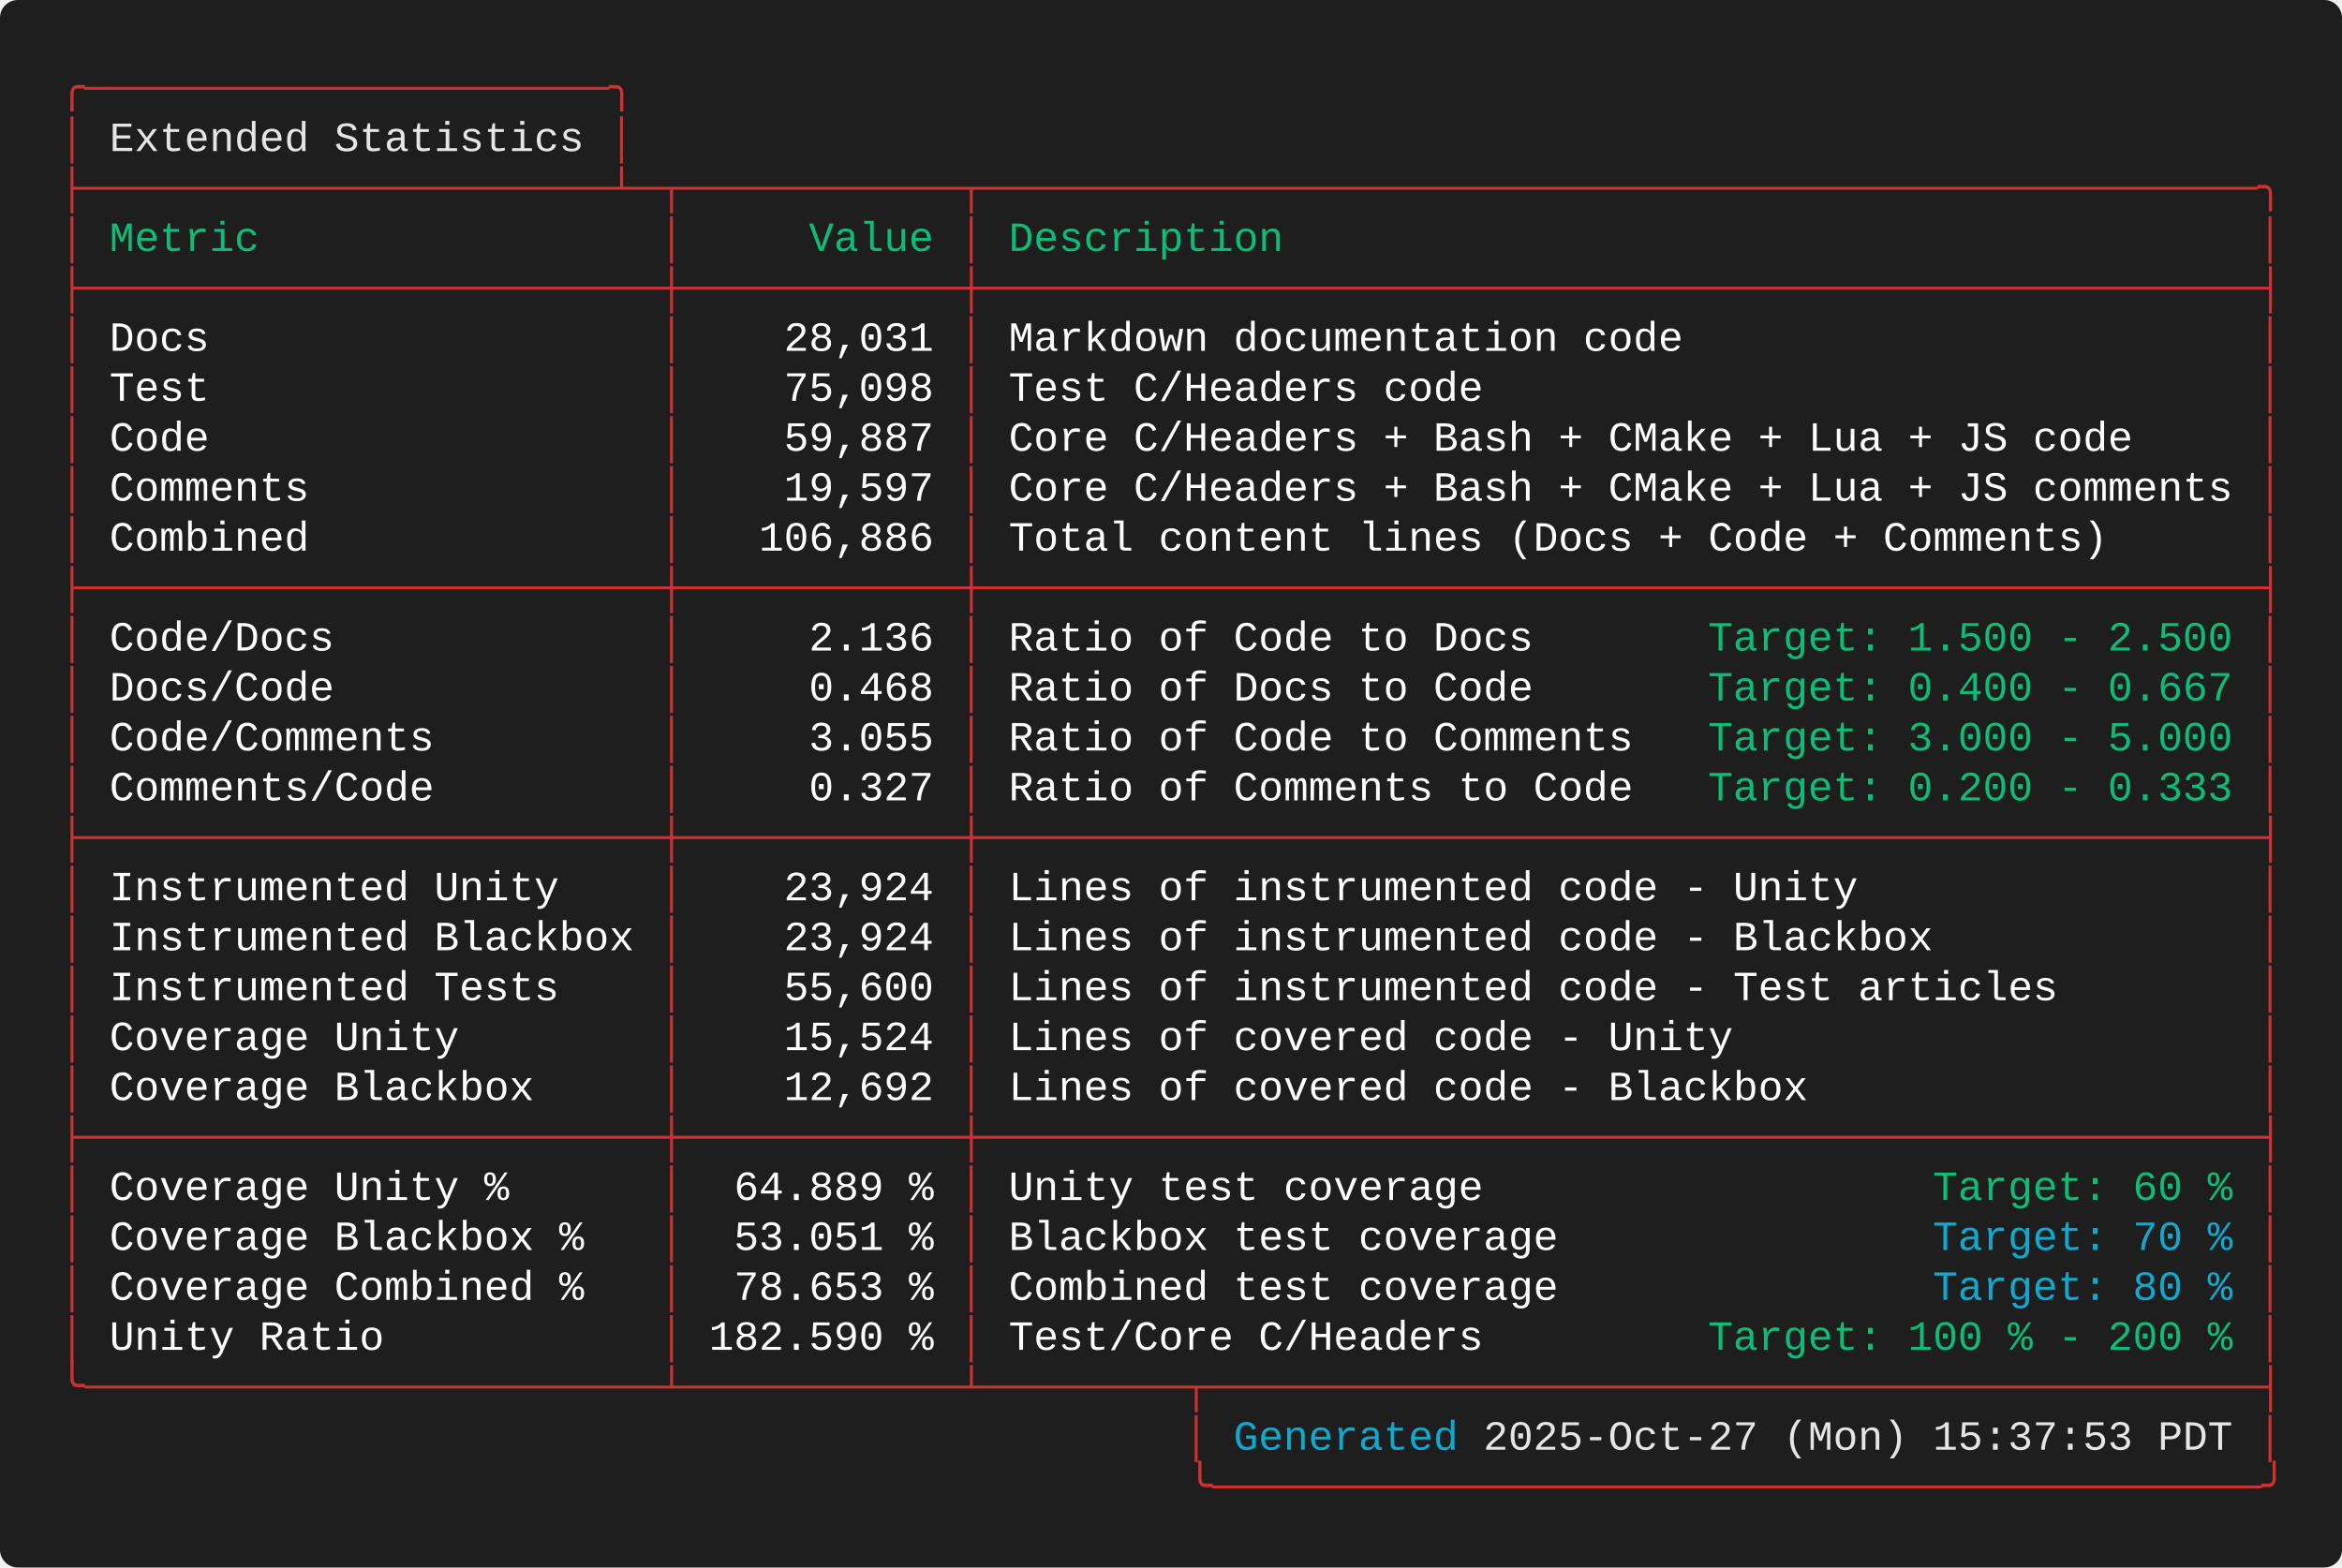
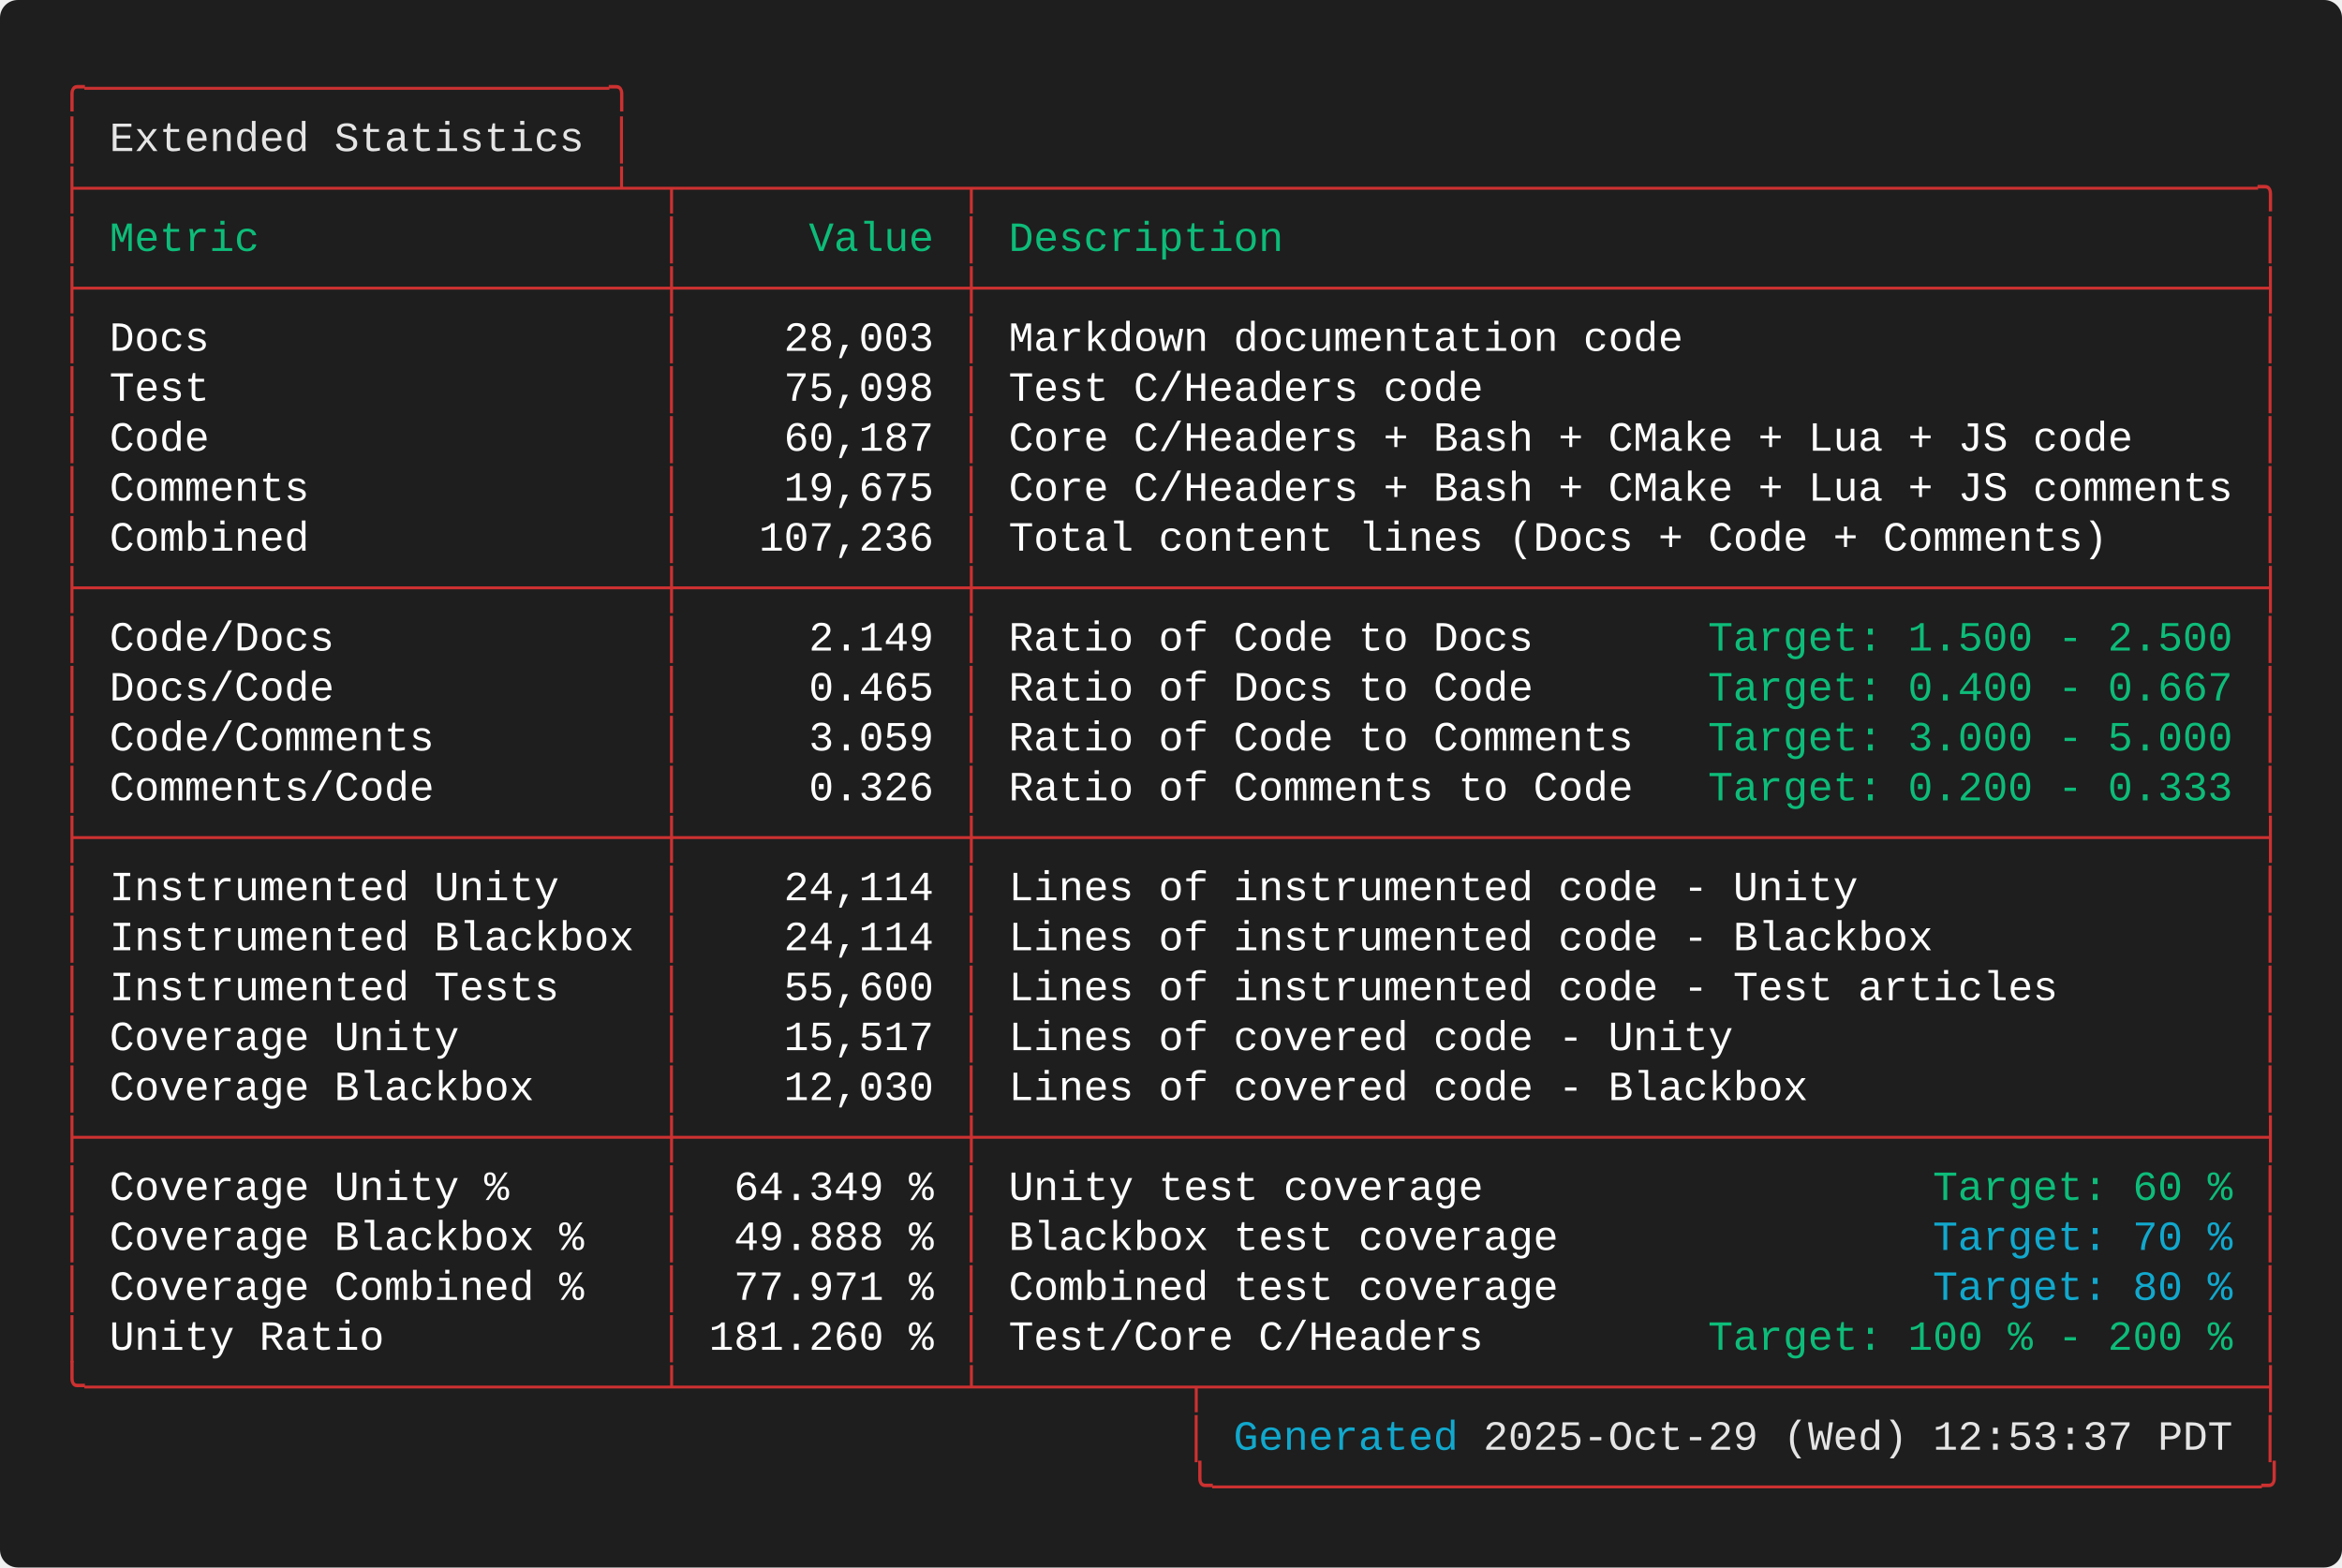
<svg xmlns="http://www.w3.org/2000/svg" width="787.60" height="527.20" viewBox="0 0 787.60 527.20">
  <defs>
    <style type="text/css">.terminal-text { font-family: 'Consolas', 'Consolas', 'Monaco', 'Courier New', monospace; }</style>
  </defs>
  <rect width="100%" height="100%" fill="#1e1e1e" rx="6" />
  <text x="20.00" y="34.00" font-size="14" class="terminal-text" xml:space="preserve" textLength="193.20" lengthAdjust="spacingAndGlyphs" fill="#cd3131">╭─────────────────────╮</text>
  <text x="20.00" y="50.80" font-size="14" class="terminal-text" xml:space="preserve" textLength="16.80" lengthAdjust="spacingAndGlyphs" fill="#cd3131">│ </text>
  <text x="36.80" y="50.80" font-size="14" class="terminal-text" xml:space="preserve" textLength="159.60" lengthAdjust="spacingAndGlyphs" fill="#e5e5e5">Extended Statistics</text>
  <text x="196.40" y="50.80" font-size="14" class="terminal-text" xml:space="preserve" textLength="8.40" lengthAdjust="spacingAndGlyphs" fill="#ffffff"> </text>
  <text x="204.80" y="50.80" font-size="14" class="terminal-text" xml:space="preserve" textLength="8.40" lengthAdjust="spacingAndGlyphs" fill="#cd3131">│</text>
  <text x="20.00" y="67.60" font-size="14" class="terminal-text" xml:space="preserve" textLength="747.60" lengthAdjust="spacingAndGlyphs" fill="#cd3131">├─────────────────────┴─┬───────────┬───────────────────────────────────────────────────╮</text>
  <text x="20.00" y="84.40" font-size="14" class="terminal-text" xml:space="preserve" textLength="8.40" lengthAdjust="spacingAndGlyphs" fill="#cd3131">│</text>
  <text x="28.40" y="84.40" font-size="14" class="terminal-text" xml:space="preserve" textLength="193.20" lengthAdjust="spacingAndGlyphs" fill="#0dbc79"> Metric                </text>
  <text x="221.60" y="84.40" font-size="14" class="terminal-text" xml:space="preserve" textLength="8.40" lengthAdjust="spacingAndGlyphs" fill="#cd3131">│</text>
  <text x="230.00" y="84.40" font-size="14" class="terminal-text" xml:space="preserve" textLength="92.40" lengthAdjust="spacingAndGlyphs" fill="#0dbc79">     Value </text>
  <text x="322.40" y="84.40" font-size="14" class="terminal-text" xml:space="preserve" textLength="8.40" lengthAdjust="spacingAndGlyphs" fill="#cd3131">│</text>
  <text x="330.80" y="84.40" font-size="14" class="terminal-text" xml:space="preserve" textLength="428.40" lengthAdjust="spacingAndGlyphs" fill="#0dbc79"> Description                                       </text>
  <text x="759.20" y="84.40" font-size="14" class="terminal-text" xml:space="preserve" textLength="8.40" lengthAdjust="spacingAndGlyphs" fill="#cd3131">│</text>
  <text x="20.00" y="101.20" font-size="14" class="terminal-text" xml:space="preserve" textLength="747.60" lengthAdjust="spacingAndGlyphs" fill="#cd3131">├───────────────────────┼───────────┼───────────────────────────────────────────────────┤</text>
  <text x="20.00" y="118.00" font-size="14" class="terminal-text" xml:space="preserve" textLength="8.40" lengthAdjust="spacingAndGlyphs" fill="#cd3131">│</text>
  <text x="28.40" y="118.00" font-size="14" class="terminal-text" xml:space="preserve" textLength="193.20" lengthAdjust="spacingAndGlyphs" fill="#ffffff"> Docs                  </text>
  <text x="221.60" y="118.00" font-size="14" class="terminal-text" xml:space="preserve" textLength="8.40" lengthAdjust="spacingAndGlyphs" fill="#cd3131">│</text>
-   <text x="230.00" y="118.00" font-size="14" class="terminal-text" xml:space="preserve" textLength="92.40" lengthAdjust="spacingAndGlyphs" fill="#ffffff">    28,031 </text>
+   <text x="230.00" y="118.00" font-size="14" class="terminal-text" xml:space="preserve" textLength="92.40" lengthAdjust="spacingAndGlyphs" fill="#ffffff">    28,003 </text>
  <text x="322.40" y="118.00" font-size="14" class="terminal-text" xml:space="preserve" textLength="8.40" lengthAdjust="spacingAndGlyphs" fill="#cd3131">│</text>
  <text x="330.80" y="118.00" font-size="14" class="terminal-text" xml:space="preserve" textLength="428.40" lengthAdjust="spacingAndGlyphs" fill="#ffffff"> Markdown documentation code                       </text>
  <text x="759.20" y="118.00" font-size="14" class="terminal-text" xml:space="preserve" textLength="8.40" lengthAdjust="spacingAndGlyphs" fill="#cd3131">│</text>
  <text x="20.00" y="134.80" font-size="14" class="terminal-text" xml:space="preserve" textLength="8.40" lengthAdjust="spacingAndGlyphs" fill="#cd3131">│</text>
  <text x="28.40" y="134.80" font-size="14" class="terminal-text" xml:space="preserve" textLength="193.20" lengthAdjust="spacingAndGlyphs" fill="#ffffff"> Test                  </text>
  <text x="221.60" y="134.80" font-size="14" class="terminal-text" xml:space="preserve" textLength="8.40" lengthAdjust="spacingAndGlyphs" fill="#cd3131">│</text>
  <text x="230.00" y="134.80" font-size="14" class="terminal-text" xml:space="preserve" textLength="92.40" lengthAdjust="spacingAndGlyphs" fill="#ffffff">    75,098 </text>
  <text x="322.40" y="134.80" font-size="14" class="terminal-text" xml:space="preserve" textLength="8.40" lengthAdjust="spacingAndGlyphs" fill="#cd3131">│</text>
  <text x="330.80" y="134.80" font-size="14" class="terminal-text" xml:space="preserve" textLength="428.40" lengthAdjust="spacingAndGlyphs" fill="#ffffff"> Test C/Headers code                               </text>
  <text x="759.20" y="134.80" font-size="14" class="terminal-text" xml:space="preserve" textLength="8.40" lengthAdjust="spacingAndGlyphs" fill="#cd3131">│</text>
  <text x="20.00" y="151.60" font-size="14" class="terminal-text" xml:space="preserve" textLength="8.40" lengthAdjust="spacingAndGlyphs" fill="#cd3131">│</text>
  <text x="28.40" y="151.60" font-size="14" class="terminal-text" xml:space="preserve" textLength="193.20" lengthAdjust="spacingAndGlyphs" fill="#ffffff"> Code                  </text>
  <text x="221.60" y="151.60" font-size="14" class="terminal-text" xml:space="preserve" textLength="8.40" lengthAdjust="spacingAndGlyphs" fill="#cd3131">│</text>
-   <text x="230.00" y="151.60" font-size="14" class="terminal-text" xml:space="preserve" textLength="92.40" lengthAdjust="spacingAndGlyphs" fill="#ffffff">    59,887 </text>
+   <text x="230.00" y="151.60" font-size="14" class="terminal-text" xml:space="preserve" textLength="92.40" lengthAdjust="spacingAndGlyphs" fill="#ffffff">    60,187 </text>
  <text x="322.40" y="151.60" font-size="14" class="terminal-text" xml:space="preserve" textLength="8.40" lengthAdjust="spacingAndGlyphs" fill="#cd3131">│</text>
  <text x="330.80" y="151.60" font-size="14" class="terminal-text" xml:space="preserve" textLength="428.40" lengthAdjust="spacingAndGlyphs" fill="#ffffff"> Core C/Headers + Bash + CMake + Lua + JS code     </text>
  <text x="759.20" y="151.60" font-size="14" class="terminal-text" xml:space="preserve" textLength="8.40" lengthAdjust="spacingAndGlyphs" fill="#cd3131">│</text>
  <text x="20.00" y="168.40" font-size="14" class="terminal-text" xml:space="preserve" textLength="8.40" lengthAdjust="spacingAndGlyphs" fill="#cd3131">│</text>
  <text x="28.40" y="168.40" font-size="14" class="terminal-text" xml:space="preserve" textLength="193.20" lengthAdjust="spacingAndGlyphs" fill="#ffffff"> Comments              </text>
  <text x="221.60" y="168.40" font-size="14" class="terminal-text" xml:space="preserve" textLength="8.40" lengthAdjust="spacingAndGlyphs" fill="#cd3131">│</text>
-   <text x="230.00" y="168.40" font-size="14" class="terminal-text" xml:space="preserve" textLength="92.40" lengthAdjust="spacingAndGlyphs" fill="#ffffff">    19,597 </text>
+   <text x="230.00" y="168.40" font-size="14" class="terminal-text" xml:space="preserve" textLength="92.40" lengthAdjust="spacingAndGlyphs" fill="#ffffff">    19,675 </text>
  <text x="322.40" y="168.40" font-size="14" class="terminal-text" xml:space="preserve" textLength="8.40" lengthAdjust="spacingAndGlyphs" fill="#cd3131">│</text>
  <text x="330.80" y="168.40" font-size="14" class="terminal-text" xml:space="preserve" textLength="428.40" lengthAdjust="spacingAndGlyphs" fill="#ffffff"> Core C/Headers + Bash + CMake + Lua + JS comments </text>
  <text x="759.20" y="168.40" font-size="14" class="terminal-text" xml:space="preserve" textLength="8.40" lengthAdjust="spacingAndGlyphs" fill="#cd3131">│</text>
  <text x="20.00" y="185.20" font-size="14" class="terminal-text" xml:space="preserve" textLength="8.40" lengthAdjust="spacingAndGlyphs" fill="#cd3131">│</text>
  <text x="28.40" y="185.20" font-size="14" class="terminal-text" xml:space="preserve" textLength="193.20" lengthAdjust="spacingAndGlyphs" fill="#ffffff"> Combined              </text>
  <text x="221.60" y="185.20" font-size="14" class="terminal-text" xml:space="preserve" textLength="8.40" lengthAdjust="spacingAndGlyphs" fill="#cd3131">│</text>
-   <text x="230.00" y="185.20" font-size="14" class="terminal-text" xml:space="preserve" textLength="92.40" lengthAdjust="spacingAndGlyphs" fill="#ffffff">   106,886 </text>
+   <text x="230.00" y="185.20" font-size="14" class="terminal-text" xml:space="preserve" textLength="92.40" lengthAdjust="spacingAndGlyphs" fill="#ffffff">   107,236 </text>
  <text x="322.40" y="185.20" font-size="14" class="terminal-text" xml:space="preserve" textLength="8.40" lengthAdjust="spacingAndGlyphs" fill="#cd3131">│</text>
  <text x="330.80" y="185.20" font-size="14" class="terminal-text" xml:space="preserve" textLength="428.40" lengthAdjust="spacingAndGlyphs" fill="#ffffff"> Total content lines (Docs + Code + Comments)      </text>
  <text x="759.20" y="185.20" font-size="14" class="terminal-text" xml:space="preserve" textLength="8.40" lengthAdjust="spacingAndGlyphs" fill="#cd3131">│</text>
  <text x="20.00" y="202.00" font-size="14" class="terminal-text" xml:space="preserve" textLength="747.60" lengthAdjust="spacingAndGlyphs" fill="#cd3131">├───────────────────────┼───────────┼───────────────────────────────────────────────────┤</text>
  <text x="20.00" y="218.80" font-size="14" class="terminal-text" xml:space="preserve" textLength="8.40" lengthAdjust="spacingAndGlyphs" fill="#cd3131">│</text>
  <text x="28.40" y="218.80" font-size="14" class="terminal-text" xml:space="preserve" textLength="193.20" lengthAdjust="spacingAndGlyphs" fill="#ffffff"> Code/Docs             </text>
  <text x="221.60" y="218.80" font-size="14" class="terminal-text" xml:space="preserve" textLength="8.40" lengthAdjust="spacingAndGlyphs" fill="#cd3131">│</text>
-   <text x="230.00" y="218.80" font-size="14" class="terminal-text" xml:space="preserve" textLength="92.40" lengthAdjust="spacingAndGlyphs" fill="#ffffff">     2.136 </text>
+   <text x="230.00" y="218.80" font-size="14" class="terminal-text" xml:space="preserve" textLength="92.40" lengthAdjust="spacingAndGlyphs" fill="#ffffff">     2.149 </text>
  <text x="322.40" y="218.80" font-size="14" class="terminal-text" xml:space="preserve" textLength="8.40" lengthAdjust="spacingAndGlyphs" fill="#cd3131">│</text>
  <text x="330.80" y="218.80" font-size="14" class="terminal-text" xml:space="preserve" textLength="243.60" lengthAdjust="spacingAndGlyphs" fill="#ffffff"> Ratio of Code to Docs       </text>
  <text x="574.40" y="218.80" font-size="14" class="terminal-text" xml:space="preserve" textLength="176.40" lengthAdjust="spacingAndGlyphs" fill="#0dbc79">Target: 1.500 - 2.500</text>
  <text x="750.80" y="218.80" font-size="14" class="terminal-text" xml:space="preserve" textLength="8.40" lengthAdjust="spacingAndGlyphs" fill="#ffffff"> </text>
  <text x="759.20" y="218.80" font-size="14" class="terminal-text" xml:space="preserve" textLength="8.40" lengthAdjust="spacingAndGlyphs" fill="#cd3131">│</text>
  <text x="20.00" y="235.60" font-size="14" class="terminal-text" xml:space="preserve" textLength="8.40" lengthAdjust="spacingAndGlyphs" fill="#cd3131">│</text>
  <text x="28.40" y="235.60" font-size="14" class="terminal-text" xml:space="preserve" textLength="193.20" lengthAdjust="spacingAndGlyphs" fill="#ffffff"> Docs/Code             </text>
  <text x="221.60" y="235.60" font-size="14" class="terminal-text" xml:space="preserve" textLength="8.40" lengthAdjust="spacingAndGlyphs" fill="#cd3131">│</text>
-   <text x="230.00" y="235.60" font-size="14" class="terminal-text" xml:space="preserve" textLength="92.40" lengthAdjust="spacingAndGlyphs" fill="#ffffff">     0.468 </text>
+   <text x="230.00" y="235.60" font-size="14" class="terminal-text" xml:space="preserve" textLength="92.40" lengthAdjust="spacingAndGlyphs" fill="#ffffff">     0.465 </text>
  <text x="322.40" y="235.60" font-size="14" class="terminal-text" xml:space="preserve" textLength="8.40" lengthAdjust="spacingAndGlyphs" fill="#cd3131">│</text>
  <text x="330.80" y="235.60" font-size="14" class="terminal-text" xml:space="preserve" textLength="243.60" lengthAdjust="spacingAndGlyphs" fill="#ffffff"> Ratio of Docs to Code       </text>
  <text x="574.40" y="235.60" font-size="14" class="terminal-text" xml:space="preserve" textLength="176.40" lengthAdjust="spacingAndGlyphs" fill="#0dbc79">Target: 0.400 - 0.667</text>
  <text x="750.80" y="235.60" font-size="14" class="terminal-text" xml:space="preserve" textLength="8.40" lengthAdjust="spacingAndGlyphs" fill="#ffffff"> </text>
  <text x="759.20" y="235.60" font-size="14" class="terminal-text" xml:space="preserve" textLength="8.40" lengthAdjust="spacingAndGlyphs" fill="#cd3131">│</text>
  <text x="20.00" y="252.40" font-size="14" class="terminal-text" xml:space="preserve" textLength="8.40" lengthAdjust="spacingAndGlyphs" fill="#cd3131">│</text>
  <text x="28.40" y="252.40" font-size="14" class="terminal-text" xml:space="preserve" textLength="193.20" lengthAdjust="spacingAndGlyphs" fill="#ffffff"> Code/Comments         </text>
  <text x="221.60" y="252.40" font-size="14" class="terminal-text" xml:space="preserve" textLength="8.40" lengthAdjust="spacingAndGlyphs" fill="#cd3131">│</text>
-   <text x="230.00" y="252.40" font-size="14" class="terminal-text" xml:space="preserve" textLength="92.40" lengthAdjust="spacingAndGlyphs" fill="#ffffff">     3.055 </text>
+   <text x="230.00" y="252.40" font-size="14" class="terminal-text" xml:space="preserve" textLength="92.40" lengthAdjust="spacingAndGlyphs" fill="#ffffff">     3.059 </text>
  <text x="322.40" y="252.40" font-size="14" class="terminal-text" xml:space="preserve" textLength="8.40" lengthAdjust="spacingAndGlyphs" fill="#cd3131">│</text>
  <text x="330.80" y="252.40" font-size="14" class="terminal-text" xml:space="preserve" textLength="243.60" lengthAdjust="spacingAndGlyphs" fill="#ffffff"> Ratio of Code to Comments   </text>
  <text x="574.40" y="252.40" font-size="14" class="terminal-text" xml:space="preserve" textLength="176.40" lengthAdjust="spacingAndGlyphs" fill="#0dbc79">Target: 3.000 - 5.000</text>
  <text x="750.80" y="252.40" font-size="14" class="terminal-text" xml:space="preserve" textLength="8.40" lengthAdjust="spacingAndGlyphs" fill="#ffffff"> </text>
  <text x="759.20" y="252.40" font-size="14" class="terminal-text" xml:space="preserve" textLength="8.40" lengthAdjust="spacingAndGlyphs" fill="#cd3131">│</text>
  <text x="20.00" y="269.20" font-size="14" class="terminal-text" xml:space="preserve" textLength="8.40" lengthAdjust="spacingAndGlyphs" fill="#cd3131">│</text>
  <text x="28.40" y="269.20" font-size="14" class="terminal-text" xml:space="preserve" textLength="193.20" lengthAdjust="spacingAndGlyphs" fill="#ffffff"> Comments/Code         </text>
  <text x="221.60" y="269.20" font-size="14" class="terminal-text" xml:space="preserve" textLength="8.40" lengthAdjust="spacingAndGlyphs" fill="#cd3131">│</text>
-   <text x="230.00" y="269.20" font-size="14" class="terminal-text" xml:space="preserve" textLength="92.40" lengthAdjust="spacingAndGlyphs" fill="#ffffff">     0.327 </text>
+   <text x="230.00" y="269.20" font-size="14" class="terminal-text" xml:space="preserve" textLength="92.40" lengthAdjust="spacingAndGlyphs" fill="#ffffff">     0.326 </text>
  <text x="322.40" y="269.20" font-size="14" class="terminal-text" xml:space="preserve" textLength="8.40" lengthAdjust="spacingAndGlyphs" fill="#cd3131">│</text>
  <text x="330.80" y="269.20" font-size="14" class="terminal-text" xml:space="preserve" textLength="243.60" lengthAdjust="spacingAndGlyphs" fill="#ffffff"> Ratio of Comments to Code   </text>
  <text x="574.40" y="269.20" font-size="14" class="terminal-text" xml:space="preserve" textLength="176.40" lengthAdjust="spacingAndGlyphs" fill="#0dbc79">Target: 0.200 - 0.333</text>
  <text x="750.80" y="269.20" font-size="14" class="terminal-text" xml:space="preserve" textLength="8.40" lengthAdjust="spacingAndGlyphs" fill="#ffffff"> </text>
  <text x="759.20" y="269.20" font-size="14" class="terminal-text" xml:space="preserve" textLength="8.40" lengthAdjust="spacingAndGlyphs" fill="#cd3131">│</text>
  <text x="20.00" y="286.00" font-size="14" class="terminal-text" xml:space="preserve" textLength="747.60" lengthAdjust="spacingAndGlyphs" fill="#cd3131">├───────────────────────┼───────────┼───────────────────────────────────────────────────┤</text>
  <text x="20.00" y="302.80" font-size="14" class="terminal-text" xml:space="preserve" textLength="8.40" lengthAdjust="spacingAndGlyphs" fill="#cd3131">│</text>
  <text x="28.40" y="302.80" font-size="14" class="terminal-text" xml:space="preserve" textLength="193.20" lengthAdjust="spacingAndGlyphs" fill="#ffffff"> Instrumented Unity    </text>
  <text x="221.60" y="302.80" font-size="14" class="terminal-text" xml:space="preserve" textLength="8.40" lengthAdjust="spacingAndGlyphs" fill="#cd3131">│</text>
-   <text x="230.00" y="302.80" font-size="14" class="terminal-text" xml:space="preserve" textLength="92.40" lengthAdjust="spacingAndGlyphs" fill="#ffffff">    23,924 </text>
+   <text x="230.00" y="302.80" font-size="14" class="terminal-text" xml:space="preserve" textLength="92.40" lengthAdjust="spacingAndGlyphs" fill="#ffffff">    24,114 </text>
  <text x="322.40" y="302.80" font-size="14" class="terminal-text" xml:space="preserve" textLength="8.40" lengthAdjust="spacingAndGlyphs" fill="#cd3131">│</text>
  <text x="330.80" y="302.80" font-size="14" class="terminal-text" xml:space="preserve" textLength="428.40" lengthAdjust="spacingAndGlyphs" fill="#ffffff"> Lines of instrumented code - Unity                </text>
  <text x="759.20" y="302.80" font-size="14" class="terminal-text" xml:space="preserve" textLength="8.40" lengthAdjust="spacingAndGlyphs" fill="#cd3131">│</text>
  <text x="20.00" y="319.60" font-size="14" class="terminal-text" xml:space="preserve" textLength="8.40" lengthAdjust="spacingAndGlyphs" fill="#cd3131">│</text>
  <text x="28.40" y="319.60" font-size="14" class="terminal-text" xml:space="preserve" textLength="193.20" lengthAdjust="spacingAndGlyphs" fill="#ffffff"> Instrumented Blackbox </text>
  <text x="221.60" y="319.60" font-size="14" class="terminal-text" xml:space="preserve" textLength="8.40" lengthAdjust="spacingAndGlyphs" fill="#cd3131">│</text>
-   <text x="230.00" y="319.60" font-size="14" class="terminal-text" xml:space="preserve" textLength="92.40" lengthAdjust="spacingAndGlyphs" fill="#ffffff">    23,924 </text>
+   <text x="230.00" y="319.60" font-size="14" class="terminal-text" xml:space="preserve" textLength="92.40" lengthAdjust="spacingAndGlyphs" fill="#ffffff">    24,114 </text>
  <text x="322.40" y="319.60" font-size="14" class="terminal-text" xml:space="preserve" textLength="8.40" lengthAdjust="spacingAndGlyphs" fill="#cd3131">│</text>
  <text x="330.80" y="319.60" font-size="14" class="terminal-text" xml:space="preserve" textLength="428.40" lengthAdjust="spacingAndGlyphs" fill="#ffffff"> Lines of instrumented code - Blackbox             </text>
  <text x="759.20" y="319.60" font-size="14" class="terminal-text" xml:space="preserve" textLength="8.40" lengthAdjust="spacingAndGlyphs" fill="#cd3131">│</text>
  <text x="20.00" y="336.40" font-size="14" class="terminal-text" xml:space="preserve" textLength="8.40" lengthAdjust="spacingAndGlyphs" fill="#cd3131">│</text>
  <text x="28.40" y="336.40" font-size="14" class="terminal-text" xml:space="preserve" textLength="193.20" lengthAdjust="spacingAndGlyphs" fill="#ffffff"> Instrumented Tests    </text>
  <text x="221.60" y="336.40" font-size="14" class="terminal-text" xml:space="preserve" textLength="8.40" lengthAdjust="spacingAndGlyphs" fill="#cd3131">│</text>
  <text x="230.00" y="336.40" font-size="14" class="terminal-text" xml:space="preserve" textLength="92.40" lengthAdjust="spacingAndGlyphs" fill="#ffffff">    55,600 </text>
  <text x="322.40" y="336.40" font-size="14" class="terminal-text" xml:space="preserve" textLength="8.40" lengthAdjust="spacingAndGlyphs" fill="#cd3131">│</text>
  <text x="330.80" y="336.40" font-size="14" class="terminal-text" xml:space="preserve" textLength="428.40" lengthAdjust="spacingAndGlyphs" fill="#ffffff"> Lines of instrumented code - Test articles        </text>
  <text x="759.20" y="336.40" font-size="14" class="terminal-text" xml:space="preserve" textLength="8.40" lengthAdjust="spacingAndGlyphs" fill="#cd3131">│</text>
  <text x="20.00" y="353.20" font-size="14" class="terminal-text" xml:space="preserve" textLength="8.40" lengthAdjust="spacingAndGlyphs" fill="#cd3131">│</text>
  <text x="28.40" y="353.20" font-size="14" class="terminal-text" xml:space="preserve" textLength="193.20" lengthAdjust="spacingAndGlyphs" fill="#ffffff"> Coverage Unity        </text>
  <text x="221.60" y="353.20" font-size="14" class="terminal-text" xml:space="preserve" textLength="8.40" lengthAdjust="spacingAndGlyphs" fill="#cd3131">│</text>
-   <text x="230.00" y="353.20" font-size="14" class="terminal-text" xml:space="preserve" textLength="92.40" lengthAdjust="spacingAndGlyphs" fill="#ffffff">    15,524 </text>
+   <text x="230.00" y="353.20" font-size="14" class="terminal-text" xml:space="preserve" textLength="92.40" lengthAdjust="spacingAndGlyphs" fill="#ffffff">    15,517 </text>
  <text x="322.40" y="353.20" font-size="14" class="terminal-text" xml:space="preserve" textLength="8.40" lengthAdjust="spacingAndGlyphs" fill="#cd3131">│</text>
  <text x="330.80" y="353.20" font-size="14" class="terminal-text" xml:space="preserve" textLength="428.40" lengthAdjust="spacingAndGlyphs" fill="#ffffff"> Lines of covered code - Unity                     </text>
  <text x="759.20" y="353.20" font-size="14" class="terminal-text" xml:space="preserve" textLength="8.40" lengthAdjust="spacingAndGlyphs" fill="#cd3131">│</text>
  <text x="20.00" y="370.00" font-size="14" class="terminal-text" xml:space="preserve" textLength="8.40" lengthAdjust="spacingAndGlyphs" fill="#cd3131">│</text>
  <text x="28.40" y="370.00" font-size="14" class="terminal-text" xml:space="preserve" textLength="193.20" lengthAdjust="spacingAndGlyphs" fill="#ffffff"> Coverage Blackbox     </text>
  <text x="221.60" y="370.00" font-size="14" class="terminal-text" xml:space="preserve" textLength="8.40" lengthAdjust="spacingAndGlyphs" fill="#cd3131">│</text>
-   <text x="230.00" y="370.00" font-size="14" class="terminal-text" xml:space="preserve" textLength="92.40" lengthAdjust="spacingAndGlyphs" fill="#ffffff">    12,692 </text>
+   <text x="230.00" y="370.00" font-size="14" class="terminal-text" xml:space="preserve" textLength="92.40" lengthAdjust="spacingAndGlyphs" fill="#ffffff">    12,030 </text>
  <text x="322.40" y="370.00" font-size="14" class="terminal-text" xml:space="preserve" textLength="8.40" lengthAdjust="spacingAndGlyphs" fill="#cd3131">│</text>
  <text x="330.80" y="370.00" font-size="14" class="terminal-text" xml:space="preserve" textLength="428.40" lengthAdjust="spacingAndGlyphs" fill="#ffffff"> Lines of covered code - Blackbox                  </text>
  <text x="759.20" y="370.00" font-size="14" class="terminal-text" xml:space="preserve" textLength="8.40" lengthAdjust="spacingAndGlyphs" fill="#cd3131">│</text>
  <text x="20.00" y="386.80" font-size="14" class="terminal-text" xml:space="preserve" textLength="747.60" lengthAdjust="spacingAndGlyphs" fill="#cd3131">├───────────────────────┼───────────┼───────────────────────────────────────────────────┤</text>
  <text x="20.00" y="403.60" font-size="14" class="terminal-text" xml:space="preserve" textLength="8.40" lengthAdjust="spacingAndGlyphs" fill="#cd3131">│</text>
  <text x="28.40" y="403.60" font-size="14" class="terminal-text" xml:space="preserve" textLength="193.20" lengthAdjust="spacingAndGlyphs" fill="#ffffff"> Coverage Unity %      </text>
  <text x="221.60" y="403.60" font-size="14" class="terminal-text" xml:space="preserve" textLength="8.40" lengthAdjust="spacingAndGlyphs" fill="#cd3131">│</text>
-   <text x="230.00" y="403.60" font-size="14" class="terminal-text" xml:space="preserve" textLength="92.40" lengthAdjust="spacingAndGlyphs" fill="#ffffff">  64.889 % </text>
+   <text x="230.00" y="403.60" font-size="14" class="terminal-text" xml:space="preserve" textLength="92.40" lengthAdjust="spacingAndGlyphs" fill="#ffffff">  64.349 % </text>
  <text x="322.40" y="403.60" font-size="14" class="terminal-text" xml:space="preserve" textLength="8.40" lengthAdjust="spacingAndGlyphs" fill="#cd3131">│</text>
  <text x="330.80" y="403.60" font-size="14" class="terminal-text" xml:space="preserve" textLength="319.20" lengthAdjust="spacingAndGlyphs" fill="#ffffff"> Unity test coverage                  </text>
  <text x="650.00" y="403.60" font-size="14" class="terminal-text" xml:space="preserve" textLength="100.80" lengthAdjust="spacingAndGlyphs" fill="#0dbc79">Target: 60 %</text>
  <text x="750.80" y="403.60" font-size="14" class="terminal-text" xml:space="preserve" textLength="8.40" lengthAdjust="spacingAndGlyphs" fill="#ffffff"> </text>
  <text x="759.20" y="403.60" font-size="14" class="terminal-text" xml:space="preserve" textLength="8.40" lengthAdjust="spacingAndGlyphs" fill="#cd3131">│</text>
  <text x="20.00" y="420.40" font-size="14" class="terminal-text" xml:space="preserve" textLength="8.40" lengthAdjust="spacingAndGlyphs" fill="#cd3131">│</text>
  <text x="28.40" y="420.40" font-size="14" class="terminal-text" xml:space="preserve" textLength="193.20" lengthAdjust="spacingAndGlyphs" fill="#ffffff"> Coverage Blackbox %   </text>
  <text x="221.60" y="420.40" font-size="14" class="terminal-text" xml:space="preserve" textLength="8.40" lengthAdjust="spacingAndGlyphs" fill="#cd3131">│</text>
-   <text x="230.00" y="420.40" font-size="14" class="terminal-text" xml:space="preserve" textLength="92.40" lengthAdjust="spacingAndGlyphs" fill="#ffffff">  53.051 % </text>
+   <text x="230.00" y="420.40" font-size="14" class="terminal-text" xml:space="preserve" textLength="92.40" lengthAdjust="spacingAndGlyphs" fill="#ffffff">  49.888 % </text>
  <text x="322.40" y="420.40" font-size="14" class="terminal-text" xml:space="preserve" textLength="8.40" lengthAdjust="spacingAndGlyphs" fill="#cd3131">│</text>
  <text x="330.80" y="420.40" font-size="14" class="terminal-text" xml:space="preserve" textLength="319.20" lengthAdjust="spacingAndGlyphs" fill="#ffffff"> Blackbox test coverage               </text>
  <text x="650.00" y="420.40" font-size="14" class="terminal-text" xml:space="preserve" textLength="100.80" lengthAdjust="spacingAndGlyphs" fill="#11a8cd">Target: 70 %</text>
  <text x="750.80" y="420.40" font-size="14" class="terminal-text" xml:space="preserve" textLength="8.40" lengthAdjust="spacingAndGlyphs" fill="#ffffff"> </text>
  <text x="759.20" y="420.40" font-size="14" class="terminal-text" xml:space="preserve" textLength="8.40" lengthAdjust="spacingAndGlyphs" fill="#cd3131">│</text>
  <text x="20.00" y="437.20" font-size="14" class="terminal-text" xml:space="preserve" textLength="8.40" lengthAdjust="spacingAndGlyphs" fill="#cd3131">│</text>
  <text x="28.40" y="437.20" font-size="14" class="terminal-text" xml:space="preserve" textLength="193.20" lengthAdjust="spacingAndGlyphs" fill="#ffffff"> Coverage Combined %   </text>
  <text x="221.60" y="437.20" font-size="14" class="terminal-text" xml:space="preserve" textLength="8.40" lengthAdjust="spacingAndGlyphs" fill="#cd3131">│</text>
-   <text x="230.00" y="437.20" font-size="14" class="terminal-text" xml:space="preserve" textLength="92.40" lengthAdjust="spacingAndGlyphs" fill="#ffffff">  78.653 % </text>
+   <text x="230.00" y="437.20" font-size="14" class="terminal-text" xml:space="preserve" textLength="92.40" lengthAdjust="spacingAndGlyphs" fill="#ffffff">  77.971 % </text>
  <text x="322.40" y="437.20" font-size="14" class="terminal-text" xml:space="preserve" textLength="8.40" lengthAdjust="spacingAndGlyphs" fill="#cd3131">│</text>
  <text x="330.80" y="437.20" font-size="14" class="terminal-text" xml:space="preserve" textLength="319.20" lengthAdjust="spacingAndGlyphs" fill="#ffffff"> Combined test coverage               </text>
  <text x="650.00" y="437.20" font-size="14" class="terminal-text" xml:space="preserve" textLength="100.80" lengthAdjust="spacingAndGlyphs" fill="#11a8cd">Target: 80 %</text>
  <text x="750.80" y="437.20" font-size="14" class="terminal-text" xml:space="preserve" textLength="8.40" lengthAdjust="spacingAndGlyphs" fill="#ffffff"> </text>
  <text x="759.20" y="437.20" font-size="14" class="terminal-text" xml:space="preserve" textLength="8.40" lengthAdjust="spacingAndGlyphs" fill="#cd3131">│</text>
  <text x="20.00" y="454.00" font-size="14" class="terminal-text" xml:space="preserve" textLength="8.40" lengthAdjust="spacingAndGlyphs" fill="#cd3131">│</text>
  <text x="28.40" y="454.00" font-size="14" class="terminal-text" xml:space="preserve" textLength="193.20" lengthAdjust="spacingAndGlyphs" fill="#ffffff"> Unity Ratio           </text>
  <text x="221.60" y="454.00" font-size="14" class="terminal-text" xml:space="preserve" textLength="8.40" lengthAdjust="spacingAndGlyphs" fill="#cd3131">│</text>
-   <text x="230.00" y="454.00" font-size="14" class="terminal-text" xml:space="preserve" textLength="92.40" lengthAdjust="spacingAndGlyphs" fill="#ffffff"> 182.590 % </text>
+   <text x="230.00" y="454.00" font-size="14" class="terminal-text" xml:space="preserve" textLength="92.40" lengthAdjust="spacingAndGlyphs" fill="#ffffff"> 181.260 % </text>
  <text x="322.40" y="454.00" font-size="14" class="terminal-text" xml:space="preserve" textLength="8.40" lengthAdjust="spacingAndGlyphs" fill="#cd3131">│</text>
  <text x="330.80" y="454.00" font-size="14" class="terminal-text" xml:space="preserve" textLength="243.60" lengthAdjust="spacingAndGlyphs" fill="#ffffff"> Test/Core C/Headers         </text>
  <text x="574.40" y="454.00" font-size="14" class="terminal-text" xml:space="preserve" textLength="176.40" lengthAdjust="spacingAndGlyphs" fill="#0dbc79">Target: 100 % - 200 %</text>
  <text x="750.80" y="454.00" font-size="14" class="terminal-text" xml:space="preserve" textLength="8.40" lengthAdjust="spacingAndGlyphs" fill="#ffffff"> </text>
  <text x="759.20" y="454.00" font-size="14" class="terminal-text" xml:space="preserve" textLength="8.40" lengthAdjust="spacingAndGlyphs" fill="#cd3131">│</text>
  <text x="20.00" y="470.80" font-size="14" class="terminal-text" xml:space="preserve" textLength="747.60" lengthAdjust="spacingAndGlyphs" fill="#cd3131">╰───────────────────────┴───────────┴────────┬──────────────────────────────────────────┤</text>
  <text x="20.00" y="487.60" font-size="14" class="terminal-text" xml:space="preserve" textLength="394.80" lengthAdjust="spacingAndGlyphs" fill="#cd3131">                                             │ </text>
  <text x="414.80" y="487.60" font-size="14" class="terminal-text" xml:space="preserve" textLength="75.60" lengthAdjust="spacingAndGlyphs" fill="#11a8cd">Generated</text>
-   <text x="490.40" y="487.60" font-size="14" class="terminal-text" xml:space="preserve" textLength="260.40" lengthAdjust="spacingAndGlyphs" fill="#e5e5e5"> 2025-Oct-27 (Mon) 15:37:53 PDT</text>
+   <text x="490.40" y="487.60" font-size="14" class="terminal-text" xml:space="preserve" textLength="260.40" lengthAdjust="spacingAndGlyphs" fill="#e5e5e5"> 2025-Oct-29 (Wed) 12:53:37 PDT</text>
  <text x="750.80" y="487.60" font-size="14" class="terminal-text" xml:space="preserve" textLength="8.40" lengthAdjust="spacingAndGlyphs" fill="#ffffff"> </text>
  <text x="759.20" y="487.60" font-size="14" class="terminal-text" xml:space="preserve" textLength="8.40" lengthAdjust="spacingAndGlyphs" fill="#cd3131">│</text>
  <text x="20.00" y="504.40" font-size="14" class="terminal-text" xml:space="preserve" textLength="747.60" lengthAdjust="spacingAndGlyphs" fill="#cd3131">                                             ╰──────────────────────────────────────────╯</text>
</svg>
